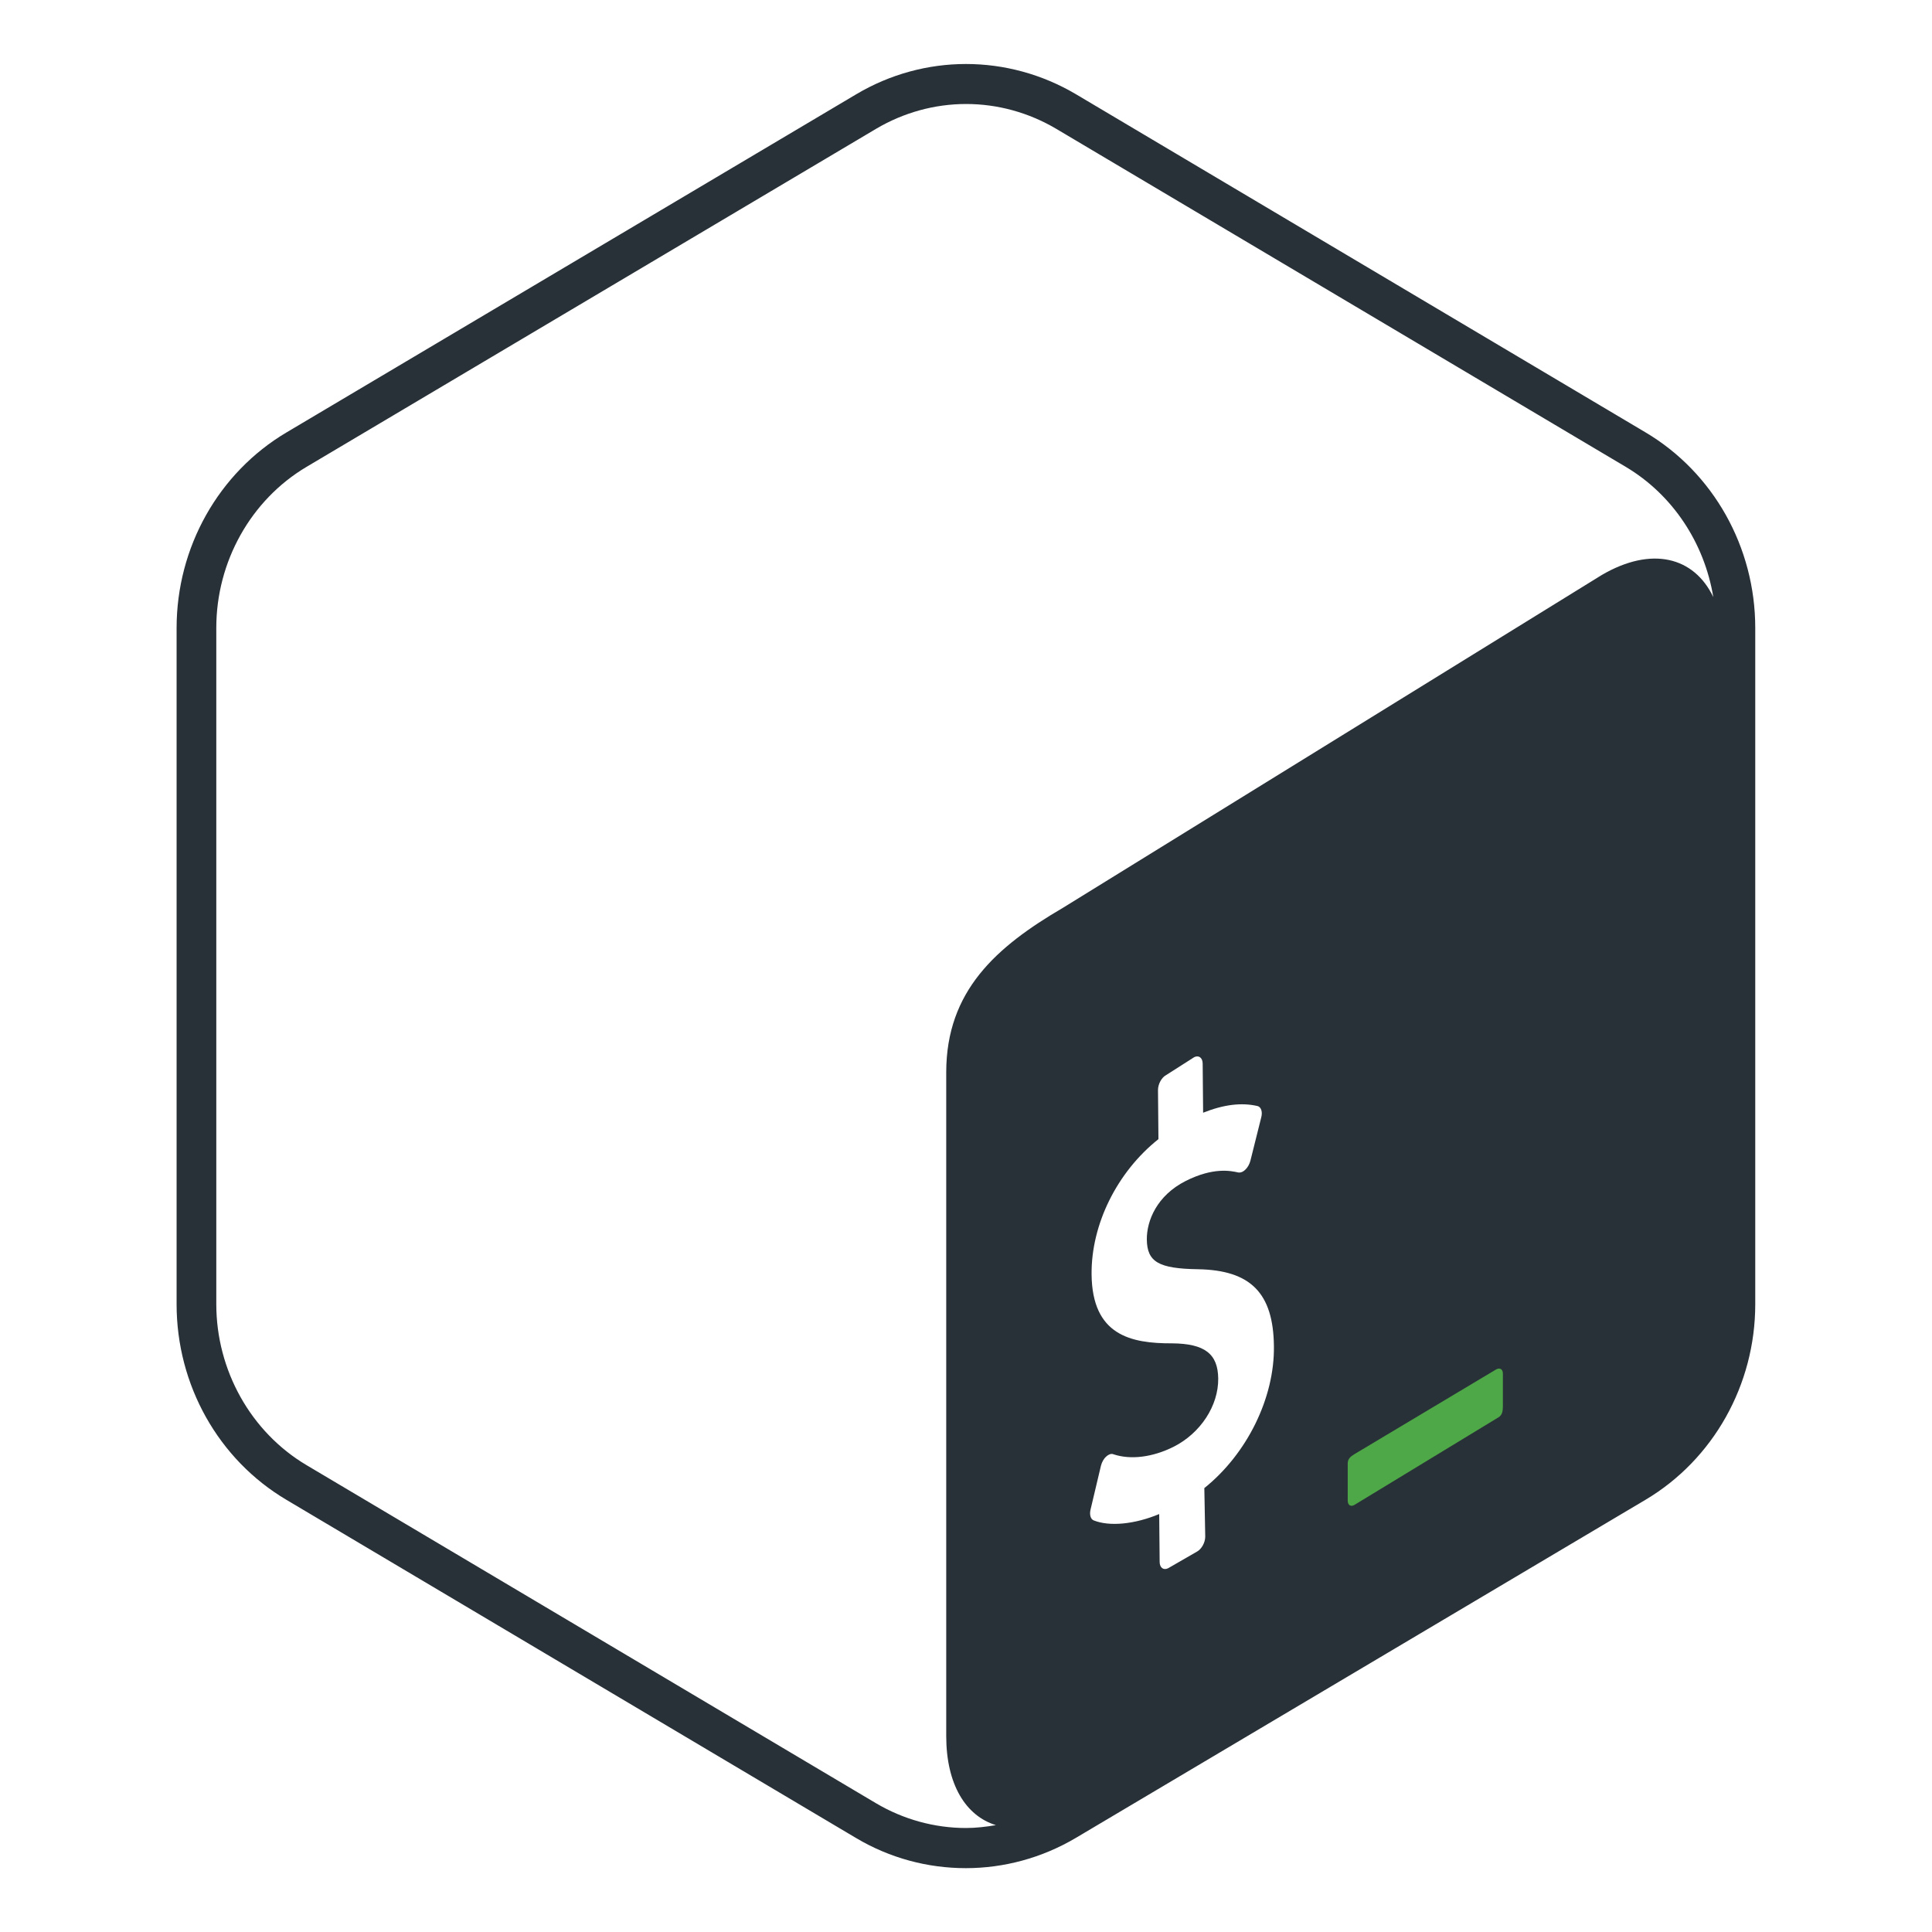
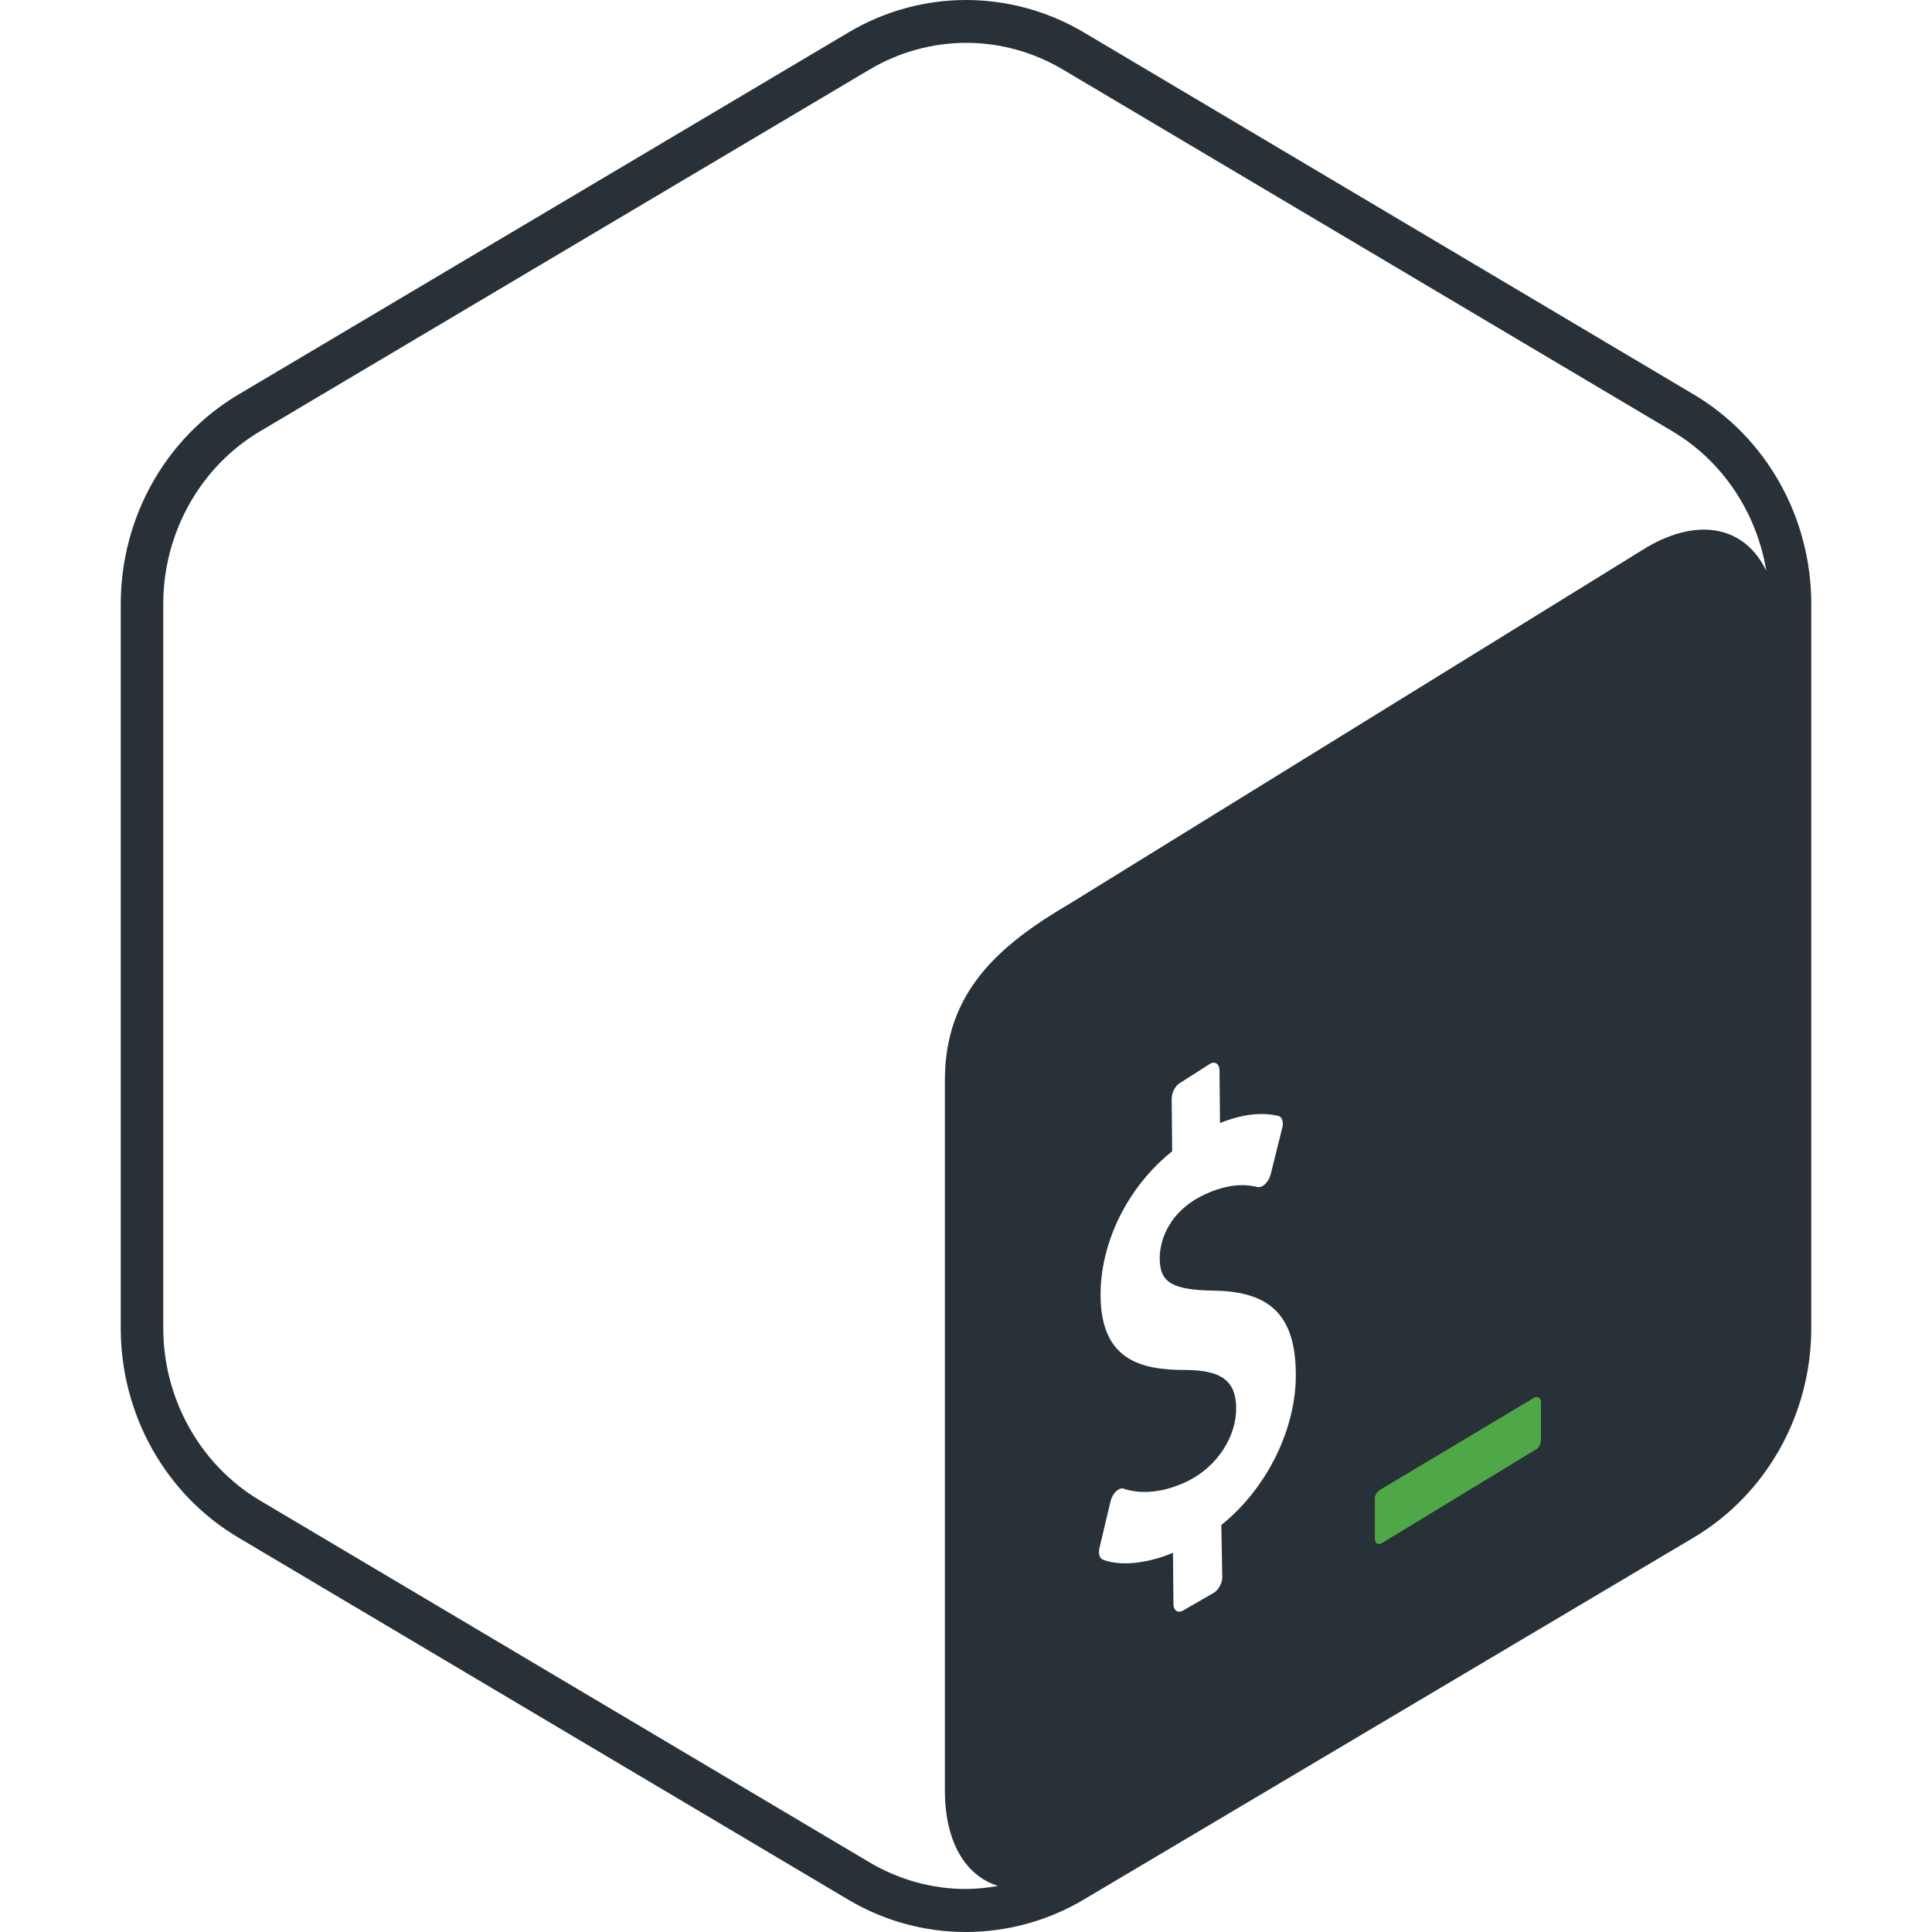
<svg xmlns="http://www.w3.org/2000/svg" viewBox="0 0 128 128">
-   <path fill="none" d="M4.24 4.24h119.53v119.53H4.24z" />
-   <path fill="#293138" d="M109.01 28.64L71.28 6.24c-2.25-1.33-4.77-2-7.28-2s-5.03.67-7.28 2.01l-37.74 22.4c-4.5 2.67-7.28 7.61-7.28 12.96v44.8c0 5.35 2.77 10.29 7.28 12.96l37.73 22.4c2.25 1.34 4.76 2 7.28 2 2.51 0 5.03-.67 7.28-2l37.74-22.4c4.5-2.67 7.28-7.62 7.28-12.96V41.6c0-5.34-2.77-10.29-7.28-12.96zM79.79 98.59l.06 3.22c0 .39-.25.83-.55.99l-1.91 1.1c-.3.15-.56-.03-.56-.42l-.03-3.17c-1.63.68-3.29.84-4.34.42-.2-.08-.29-.37-.21-.71l.69-2.91c.06-.23.18-.46.34-.6.06-.06.12-.1.18-.13.11-.06.22-.07.31-.03 1.14.38 2.59.2 3.99-.5 1.78-.9 2.97-2.72 2.95-4.52-.02-1.64-.9-2.31-3.05-2.33-2.74.01-5.3-.53-5.34-4.57-.03-3.32 1.69-6.78 4.43-8.96l-.03-3.25c0-.4.24-.84.55-1l1.85-1.18c.3-.15.56.04.56.43l.03 3.25c1.36-.54 2.54-.69 3.61-.44.23.06.34.38.24.75l-.72 2.88c-.06.22-.18.44-.33.58a.77.77 0 01-.19.14c-.1.05-.19.06-.28.05-.49-.11-1.65-.36-3.48.56-1.92.97-2.59 2.64-2.58 3.88.02 1.48.77 1.93 3.39 1.97 3.49.06 4.99 1.58 5.03 5.09.05 3.44-1.79 7.15-4.61 9.41zm26.34-60.5l-35.7 22.05c-4.45 2.6-7.73 5.52-7.74 10.89v43.99c0 3.21 1.3 5.29 3.29 5.9-.65.11-1.32.19-1.98.19-2.09 0-4.15-.57-5.96-1.64l-37.73-22.4c-3.69-2.19-5.98-6.28-5.98-10.67V41.6c0-4.39 2.29-8.48 5.98-10.67l37.74-22.4c1.81-1.07 3.87-1.64 5.96-1.64s4.15.57 5.96 1.64l37.74 22.4c3.11 1.85 5.21 5.04 5.8 8.63-1.27-2.67-4.09-3.39-7.38-1.47z" />
-   <path fill="#4FA847" d="M99.12 90.73l-9.4 5.62c-.25.15-.43.31-.43.61v2.46c0 .3.2.43.45.28l9.54-5.8c.25-.15.29-.42.29-.72v-2.17c0-.3-.2-.42-.45-.28z" />
+   <path fill="#293138" d="M112.205 26.129 71.8 2.142A15.326 15.326 0 0 0 64.005 0c-2.688 0-5.386.717-7.796 2.152L15.795 26.14C10.976 28.999 8 34.289 8 40.018v47.975c0 5.729 2.967 11.019 7.796 13.878L56.2 125.858A15.193 15.193 0 0 0 63.995 128a15.32 15.32 0 0 0 7.796-2.142l40.414-23.987c4.819-2.86 7.796-8.16 7.796-13.878V40.007c0-5.718-2.967-11.019-7.796-13.878zm-31.29 74.907.063 3.448c0 .418-.267.889-.588 1.06l-2.046 1.178c-.321.16-.6-.032-.6-.45l-.032-3.394c-1.745.728-3.523.9-4.647.45-.214-.086-.31-.397-.225-.76l.739-3.117c.064-.246.193-.493.364-.643a.726.726 0 0 1 .193-.139c.117-.064.235-.075.332-.032 1.22.407 2.773.214 4.272-.535 1.907-.964 3.18-2.913 3.16-4.84-.022-1.757-.964-2.474-3.267-2.496-2.934.01-5.675-.567-5.718-4.894-.032-3.555 1.81-7.26 4.744-9.595l-.032-3.48c0-.428.257-.9.589-1.07l1.98-1.264c.322-.161.6.042.6.46l.033 3.48c1.456-.578 2.72-.738 3.865-.47.247.063.364.406.257.802l-.77 3.084a1.372 1.372 0 0 1-.354.622.825.825 0 0 1-.203.15c-.108.053-.204.064-.3.053-.525-.118-1.767-.385-3.727.6-2.056 1.038-2.773 2.827-2.763 4.155.022 1.585.825 2.066 3.63 2.11 3.738.063 5.344 1.691 5.387 5.45.053 3.684-1.917 7.657-4.937 10.077zm28.206-64.787L70.89 59.86c-4.765 2.784-8.278 5.911-8.288 11.662v47.107c0 3.437 1.392 5.665 3.523 6.318a12.81 12.81 0 0 1-2.12.204c-2.239 0-4.445-.61-6.383-1.757L17.219 99.408c-3.951-2.345-6.403-6.725-6.403-11.426V40.007c0-4.7 2.452-9.08 6.403-11.426L57.634 4.594a12.555 12.555 0 0 1 6.382-1.756c2.238 0 4.444.61 6.382 1.756l40.415 23.987c3.33 1.981 5.579 5.397 6.21 9.242-1.36-2.86-4.38-3.63-7.902-1.574z" />
+   <path fill="#4fa847" d="m101.614 92.619-10.066 6.018c-.268.16-.46.332-.46.653v2.635c0 .32.214.46.481.3l10.216-6.212c.268-.16.31-.45.31-.77v-2.324c0-.322-.213-.45-.481-.3z" />
</svg>
